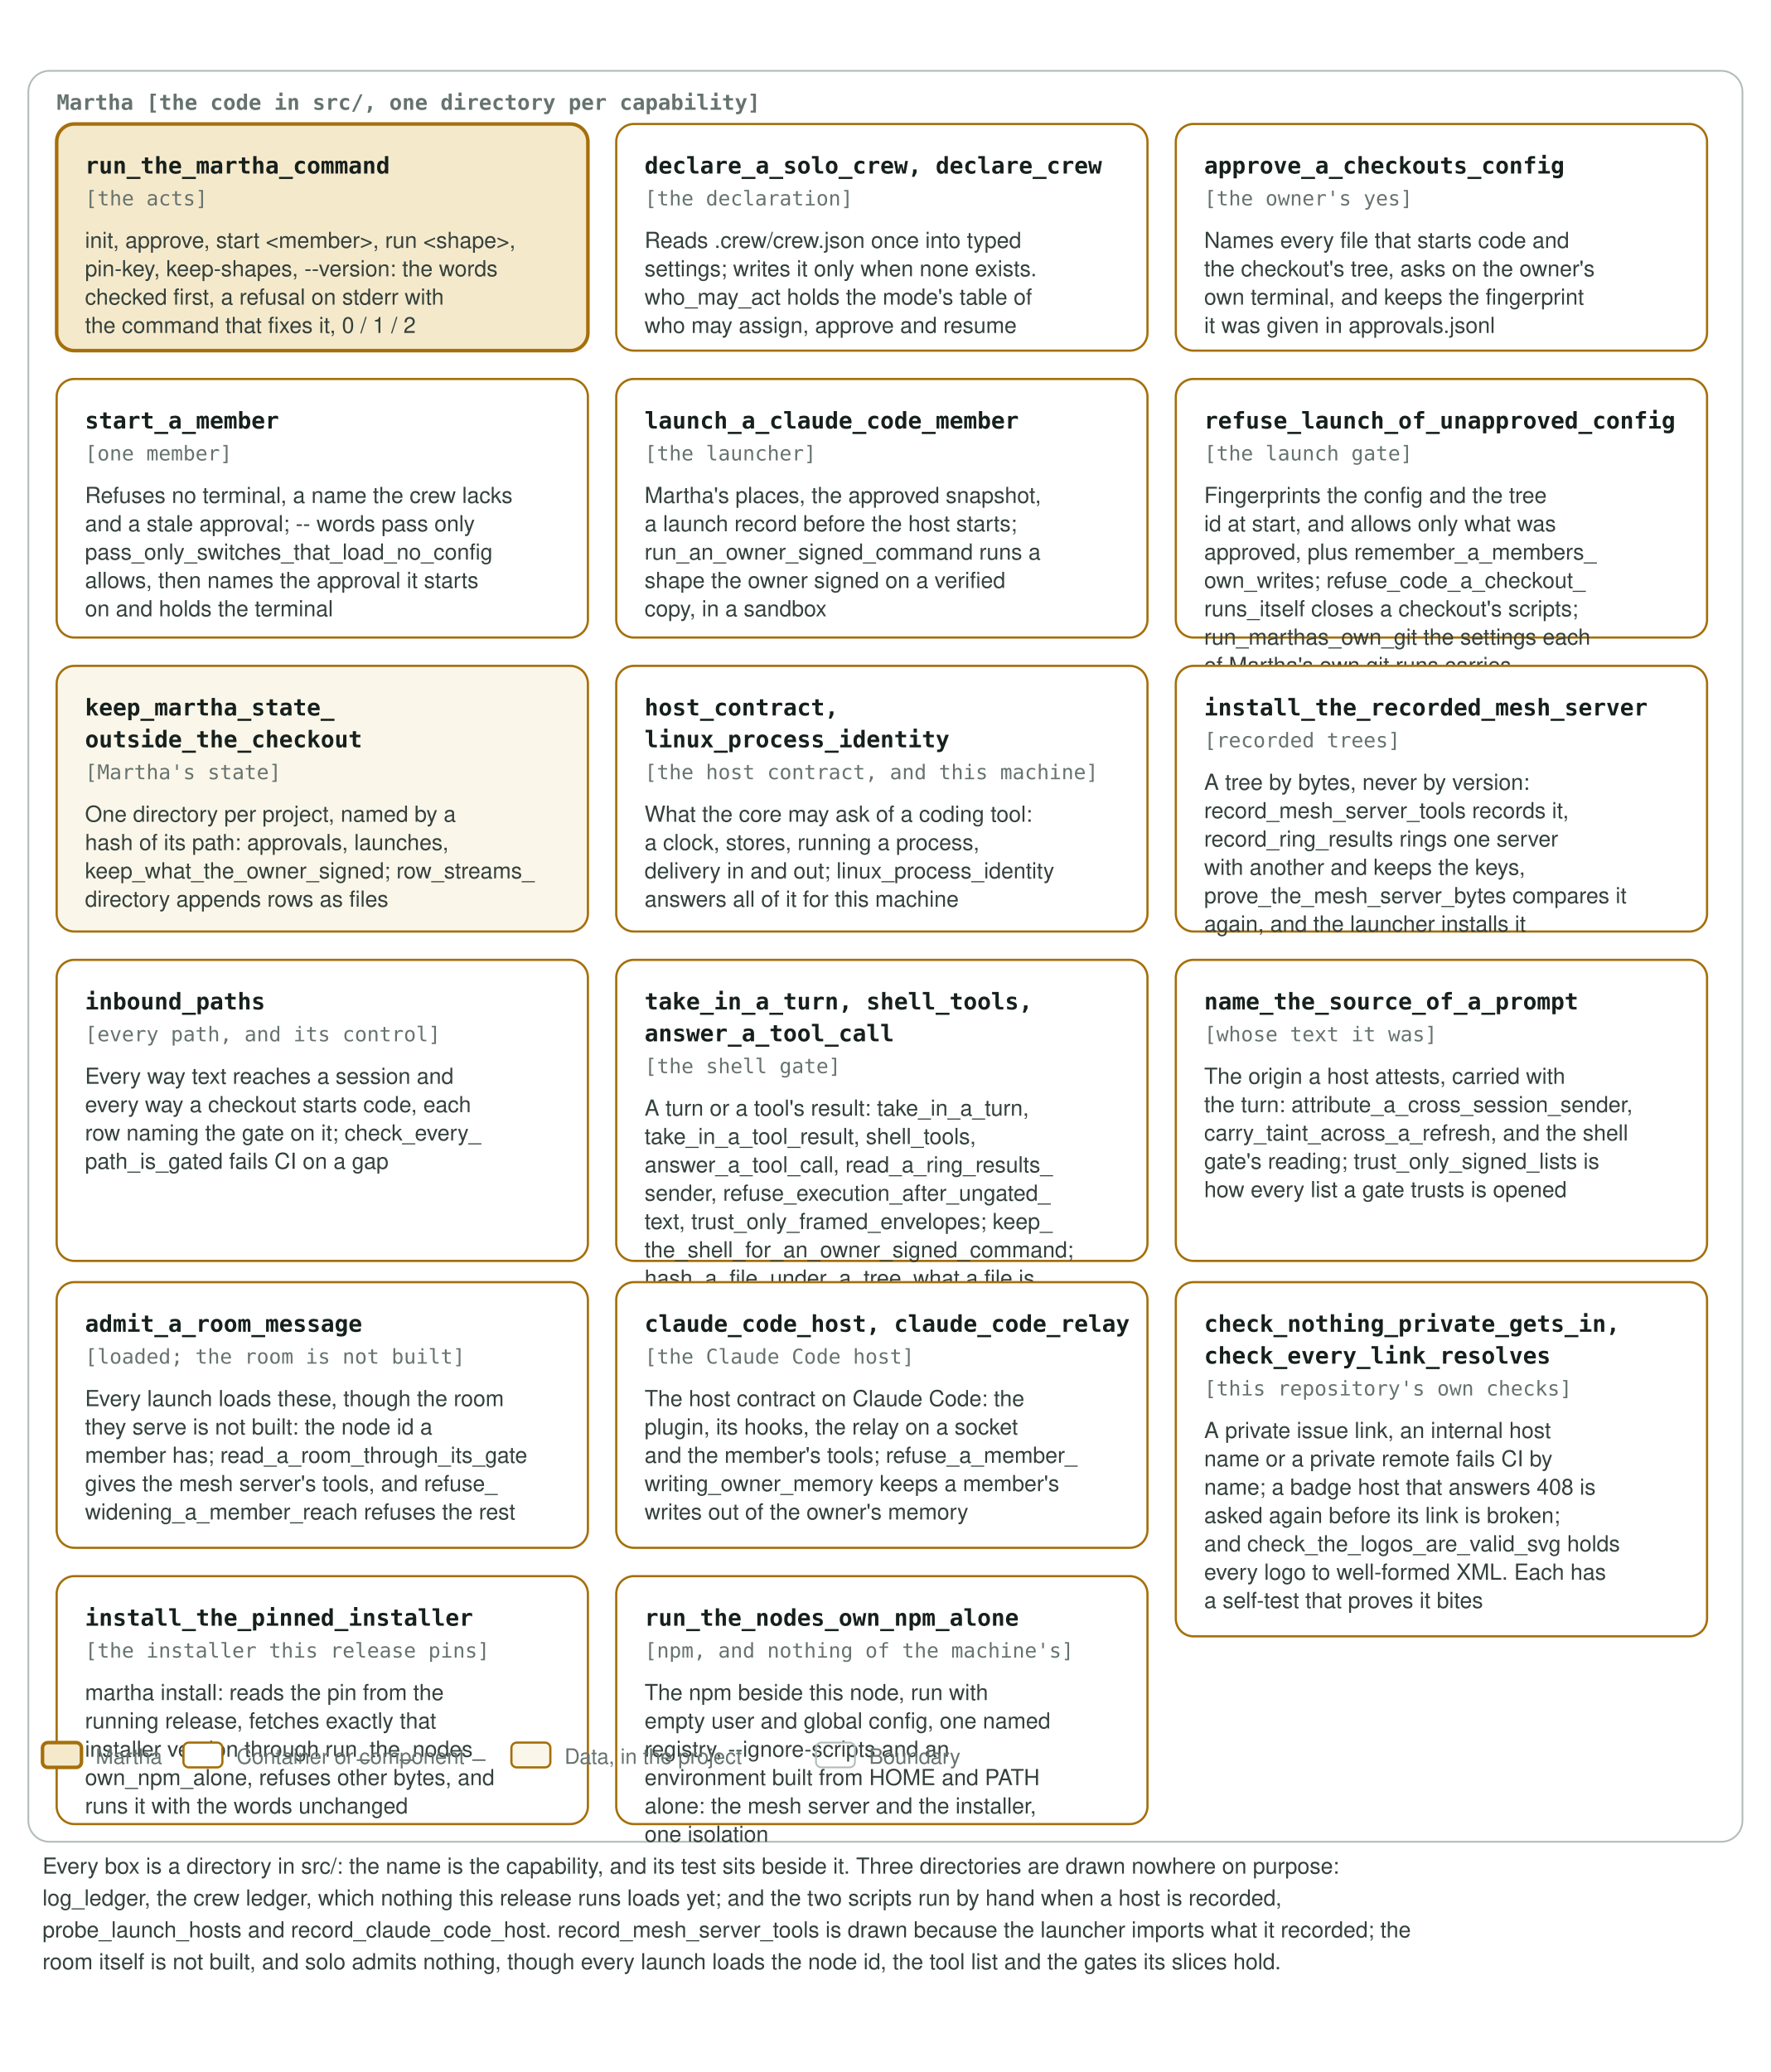
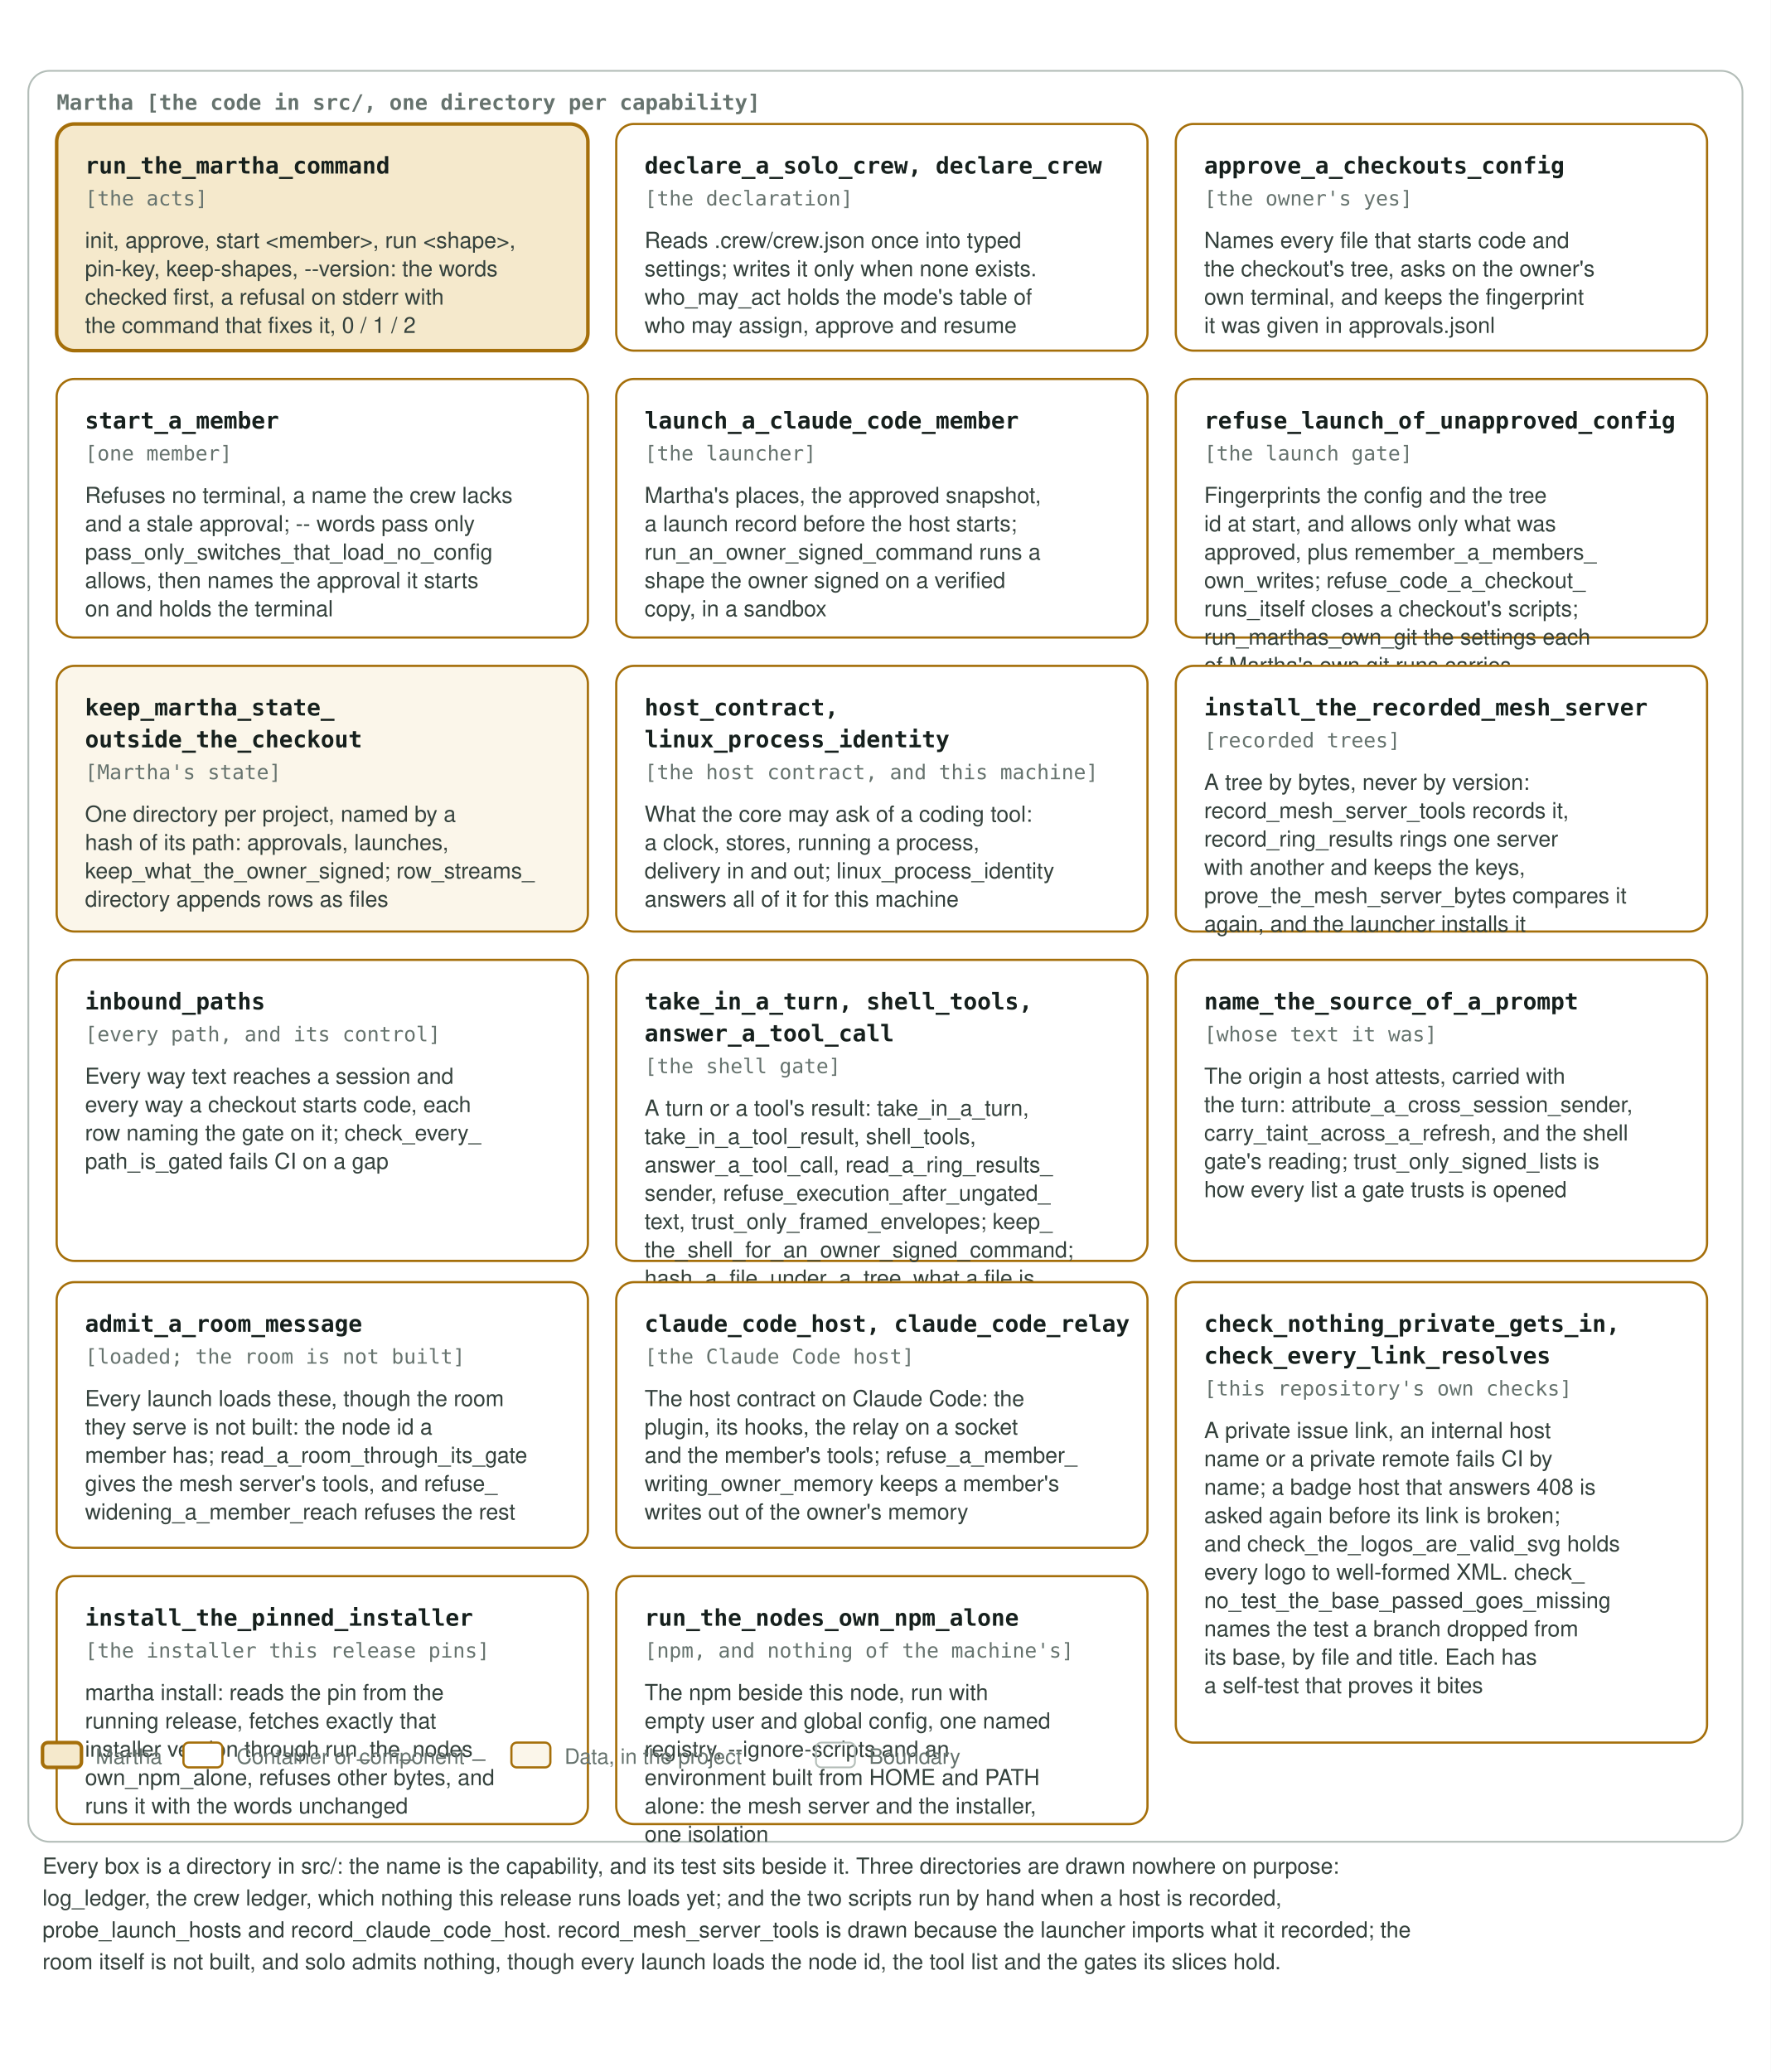
<svg xmlns="http://www.w3.org/2000/svg" viewBox="0 0 1000 1170" role="img" aria-label="Martha components">
  <style>
.t-name { font-family: "Atkinson Hyperlegible", "Segoe UI", system-ui, -apple-system, Helvetica, Arial, sans-serif; font-size: 15px; font-weight: 700; }
.t-desc { font-family: "Atkinson Hyperlegible", "Segoe UI", system-ui, -apple-system, Helvetica, Arial, sans-serif; font-size: 12.5px; }
.t-rel { font-family: "Atkinson Hyperlegible", "Segoe UI", system-ui, -apple-system, Helvetica, Arial, sans-serif; font-size: 11.5px; paint-order: stroke; stroke-width: 4px; stroke-linejoin: round; }
.t-code { font-family: "JetBrains Mono", ui-monospace, Menlo, Consolas, monospace; font-size: 13px; font-weight: 600; }
.t-type { font-family: "JetBrains Mono", ui-monospace, Menlo, Consolas, monospace; font-size: 11.5px; }
.t-bound { font-family: "JetBrains Mono", ui-monospace, Menlo, Consolas, monospace; font-size: 12px; font-weight: 600; }
.t-leg { font-family: "Atkinson Hyperlegible", "Segoe UI", system-ui, -apple-system, Helvetica, Arial, sans-serif; font-size: 12px; }
.edge { fill: none; stroke-width: 1.25; }
.edge-team { fill: none; stroke-width: 1.25; stroke-dasharray: 5 4; }
.bg { fill: #FFFFFF; }
.b-sys { fill: #F5E9CC; stroke: #A56F0A; stroke-width: 2; }
.b-per { fill: #E3EBF2; stroke: #3B5B7A; stroke-width: 1.25; }
.b-mac { fill: #E6E4EE; stroke: #5E5A78; stroke-width: 1.25; stroke-dasharray: 5 4; }
.b-ext { fill: #ECEFED; stroke: #8A9791; stroke-width: 1.25; }
.b-cmp { fill: #FFFFFF; stroke: #A56F0A; stroke-width: 1.25; }
.b-dat { fill: #FBF6EA; stroke: #A56F0A; stroke-width: 1.25; }
.b-team { fill: #FFFFFF; stroke: #5E5A78; stroke-width: 1.25; stroke-dasharray: 5 4; }
.b-later { fill: #F3F4F3; stroke: #8A9791; stroke-width: 1.25; stroke-dasharray: 5 4; }
.bound { fill: none; stroke: #B3BDB8; stroke-width: 1; }
.head { fill: #3B5B7A; }
.t-name, .t-code { fill: #16201D; }
.t-type, .t-bound, .t-leg { fill: #66736E; }
.t-desc { fill: #34413C; }
.t-rel { fill: #66736E; stroke: #FFFFFF; }
.edge, .edge-team { stroke: #8A9791; }
.arrowhead { fill: #8A9791; }
@media (prefers-color-scheme: dark) {
.bg { fill: #171F1C; }
.b-sys { fill: #3A2E13; stroke: #E3AA3C; }
.b-per { fill: #1D2A36; stroke: #8EB4D8; }
.b-mac { fill: #26243A; stroke: #A9A4C8; }
.b-ext { fill: #1C2421; stroke: #7D8B85; }
.b-cmp { fill: #171F1C; stroke: #E3AA3C; }
.b-dat { fill: #2A2414; stroke: #E3AA3C; }
.b-team { fill: #171F1C; stroke: #A9A4C8; }
.b-later { fill: #1C2421; stroke: #7D8B85; }
.bound { stroke: #4A5752; }
.head { fill: #8EB4D8; }
.t-name, .t-code { fill: #E6ECE9; }
.t-type, .t-bound, .t-leg { fill: #93A09A; }
.t-desc { fill: #C3CDC8; }
.t-rel { fill: #93A09A; stroke: #171F1C; }
.edge, .edge-team { stroke: #7D8B85; }
.arrowhead { fill: #7D8B85; }
}
</style>
  <defs>
    <marker id="a" viewBox="0 0 10 10" refX="9" refY="5" markerWidth="7" markerHeight="7" orient="auto-start-reverse">
      <path class="arrowhead" d="M0 0L10 5L0 10z" />
    </marker>
  </defs>
  <rect class="bg" x="0" y="0" width="1000" height="1170" />
  <rect class="bound" x="16" y="40" width="968" height="1000" rx="12" />
  <text class="t-bound" x="32" y="62">Martha [the code in src/, one directory per capability]</text>
  <rect class="b-sys" x="32" y="70" width="300" height="128" rx="10" />
  <text class="t-code" x="48" y="98">run_the_martha_command</text>
  <text class="t-type" x="48" y="116">[the acts]</text>
  <text class="t-desc" x="48" y="140">init, approve, start &lt;member&gt;, run &lt;shape&gt;,</text>
  <text class="t-desc" x="48" y="156">pin-key, keep-shapes, --version: the words</text>
  <text class="t-desc" x="48" y="172">checked first, a refusal on stderr with</text>
  <text class="t-desc" x="48" y="188">the command that fixes it, 0 / 1 / 2</text>
  <rect class="b-cmp" x="348" y="70" width="300" height="128" rx="10" />
  <text class="t-code" x="364" y="98">declare_a_solo_crew, declare_crew</text>
  <text class="t-type" x="364" y="116">[the declaration]</text>
  <text class="t-desc" x="364" y="140">Reads .crew/crew.json once into typed</text>
  <text class="t-desc" x="364" y="156">settings; writes it only when none exists.</text>
  <text class="t-desc" x="364" y="172">who_may_act holds the mode's table of</text>
  <text class="t-desc" x="364" y="188">who may assign, approve and resume</text>
  <rect class="b-cmp" x="664" y="70" width="300" height="128" rx="10" />
  <text class="t-code" x="680" y="98">approve_a_checkouts_config</text>
  <text class="t-type" x="680" y="116">[the owner's yes]</text>
  <text class="t-desc" x="680" y="140">Names every file that starts code and</text>
  <text class="t-desc" x="680" y="156">the checkout's tree, asks on the owner's</text>
  <text class="t-desc" x="680" y="172">own terminal, and keeps the fingerprint</text>
  <text class="t-desc" x="680" y="188">it was given in approvals.jsonl</text>
  <rect class="b-cmp" x="32" y="214" width="300" height="146" rx="10" />
  <text class="t-code" x="48" y="242">start_a_member</text>
  <text class="t-type" x="48" y="260">[one member]</text>
  <text class="t-desc" x="48" y="284">Refuses no terminal, a name the crew lacks</text>
  <text class="t-desc" x="48" y="300">and a stale approval; -- words pass only</text>
  <text class="t-desc" x="48" y="316">pass_only_switches_that_load_no_config</text>
  <text class="t-desc" x="48" y="332">allows, then names the approval it starts</text>
  <text class="t-desc" x="48" y="348">on and holds the terminal</text>
  <rect class="b-cmp" x="348" y="214" width="300" height="146" rx="10" />
  <text class="t-code" x="364" y="242">launch_a_claude_code_member</text>
  <text class="t-type" x="364" y="260">[the launcher]</text>
  <text class="t-desc" x="364" y="284">Martha's places, the approved snapshot,</text>
  <text class="t-desc" x="364" y="300">a launch record before the host starts;</text>
  <text class="t-desc" x="364" y="316">run_an_owner_signed_command runs a</text>
  <text class="t-desc" x="364" y="332">shape the owner signed on a verified</text>
  <text class="t-desc" x="364" y="348">copy, in a sandbox</text>
  <rect class="b-cmp" x="664" y="214" width="300" height="146" rx="10" />
  <text class="t-code" x="680" y="242">refuse_launch_of_unapproved_config</text>
  <text class="t-type" x="680" y="260">[the launch gate]</text>
  <text class="t-desc" x="680" y="284">Fingerprints the config and the tree</text>
  <text class="t-desc" x="680" y="300">id at start, and allows only what was</text>
  <text class="t-desc" x="680" y="316">approved, plus remember_a_members_</text>
  <text class="t-desc" x="680" y="332">own_writes; refuse_code_a_checkout_</text>
  <text class="t-desc" x="680" y="348">runs_itself closes a checkout's scripts;</text>
  <text class="t-desc" x="680" y="364">run_marthas_own_git the settings each</text>
  <text class="t-desc" x="680" y="380">of Martha's own git runs carries</text>
  <rect class="b-dat" x="32" y="376" width="300" height="150" rx="10" />
  <text class="t-code" x="48" y="404">keep_martha_state_</text>
  <text class="t-code" x="48" y="422">outside_the_checkout</text>
  <text class="t-type" x="48" y="440">[Martha's state]</text>
  <text class="t-desc" x="48" y="464">One directory per project, named by a</text>
  <text class="t-desc" x="48" y="480">hash of its path: approvals, launches,</text>
  <text class="t-desc" x="48" y="496">keep_what_the_owner_signed; row_streams_</text>
  <text class="t-desc" x="48" y="512">directory appends rows as files</text>
  <rect class="b-cmp" x="348" y="376" width="300" height="150" rx="10" />
  <text class="t-code" x="364" y="404">host_contract,</text>
  <text class="t-code" x="364" y="422">linux_process_identity</text>
  <text class="t-type" x="364" y="440">[the host contract, and this machine]</text>
  <text class="t-desc" x="364" y="464">What the core may ask of a coding tool:</text>
  <text class="t-desc" x="364" y="480">a clock, stores, running a process,</text>
  <text class="t-desc" x="364" y="496">delivery in and out; linux_process_identity</text>
  <text class="t-desc" x="364" y="512">answers all of it for this machine</text>
  <rect class="b-cmp" x="664" y="376" width="300" height="150" rx="10" />
  <text class="t-code" x="680" y="404">install_the_recorded_mesh_server</text>
  <text class="t-type" x="680" y="422">[recorded trees]</text>
  <text class="t-desc" x="680" y="446">A tree by bytes, never by version:</text>
  <text class="t-desc" x="680" y="462">record_mesh_server_tools records it,</text>
  <text class="t-desc" x="680" y="478">record_ring_results rings one server</text>
  <text class="t-desc" x="680" y="494">with another and keeps the keys,</text>
  <text class="t-desc" x="680" y="510">prove_the_mesh_server_bytes compares it</text>
  <text class="t-desc" x="680" y="526">again, and the launcher installs it</text>
  <rect class="b-cmp" x="32" y="542" width="300" height="170" rx="10" />
  <text class="t-code" x="48" y="570">inbound_paths</text>
  <text class="t-type" x="48" y="588">[every path, and its control]</text>
  <text class="t-desc" x="48" y="612">Every way text reaches a session and</text>
  <text class="t-desc" x="48" y="628">every way a checkout starts code, each</text>
  <text class="t-desc" x="48" y="644">row naming the gate on it; check_every_</text>
  <text class="t-desc" x="48" y="660">path_is_gated fails CI on a gap</text>
  <rect class="b-cmp" x="348" y="542" width="300" height="170" rx="10" />
  <text class="t-code" x="364" y="570">take_in_a_turn, shell_tools,</text>
  <text class="t-code" x="364" y="588">answer_a_tool_call</text>
  <text class="t-type" x="364" y="606">[the shell gate]</text>
  <text class="t-desc" x="364" y="630">A turn or a tool's result: take_in_a_turn,</text>
  <text class="t-desc" x="364" y="646">take_in_a_tool_result, shell_tools,</text>
  <text class="t-desc" x="364" y="662">answer_a_tool_call, read_a_ring_results_</text>
  <text class="t-desc" x="364" y="678">sender, refuse_execution_after_ungated_</text>
  <text class="t-desc" x="364" y="694">text, trust_only_framed_envelopes; keep_</text>
  <text class="t-desc" x="364" y="710">the_shell_for_an_owner_signed_command;</text>
  <text class="t-desc" x="364" y="726">hash_a_file_under_a_tree, what a file is</text>
  <rect class="b-cmp" x="664" y="542" width="300" height="170" rx="10" />
  <text class="t-code" x="680" y="570">name_the_source_of_a_prompt</text>
  <text class="t-type" x="680" y="588">[whose text it was]</text>
  <text class="t-desc" x="680" y="612">The origin a host attests, carried with</text>
  <text class="t-desc" x="680" y="628">the turn: attribute_a_cross_session_sender,</text>
  <text class="t-desc" x="680" y="644">carry_taint_across_a_refresh, and the shell</text>
  <text class="t-desc" x="680" y="660">gate's reading; trust_only_signed_lists is</text>
  <text class="t-desc" x="680" y="676">how every list a gate trusts is opened</text>
  <rect class="b-cmp" x="32" y="890" width="300" height="140" rx="10" />
  <text class="t-code" x="48" y="918">install_the_pinned_installer</text>
  <text class="t-type" x="48" y="936">[the installer this release pins]</text>
  <text class="t-desc" x="48" y="960">martha install: reads the pin from the</text>
  <text class="t-desc" x="48" y="976">running release, fetches exactly that</text>
  <text class="t-desc" x="48" y="992">installer version through run_the_nodes_</text>
  <text class="t-desc" x="48" y="1008">own_npm_alone, refuses other bytes, and</text>
  <text class="t-desc" x="48" y="1024">runs it with the words unchanged</text>
  <rect class="b-cmp" x="348" y="890" width="300" height="140" rx="10" />
  <text class="t-code" x="364" y="918">run_the_nodes_own_npm_alone</text>
  <text class="t-type" x="364" y="936">[npm, and nothing of the machine's]</text>
  <text class="t-desc" x="364" y="960">The npm beside this node, run with</text>
  <text class="t-desc" x="364" y="976">empty user and global config, one named</text>
  <text class="t-desc" x="364" y="992">registry, --ignore-scripts and an</text>
  <text class="t-desc" x="364" y="1008">environment built from HOME and PATH</text>
  <text class="t-desc" x="364" y="1024">alone: the mesh server and the installer,</text>
  <text class="t-desc" x="364" y="1040">one isolation</text>
  <rect class="b-cmp" x="32" y="724" width="300" height="150" rx="10" />
  <text class="t-code" x="48" y="752">admit_a_room_message</text>
  <text class="t-type" x="48" y="770">[loaded; the room is not built]</text>
  <text class="t-desc" x="48" y="794">Every launch loads these, though the room</text>
  <text class="t-desc" x="48" y="810">they serve is not built: the node id a</text>
  <text class="t-desc" x="48" y="826">member has; read_a_room_through_its_gate</text>
  <text class="t-desc" x="48" y="842">gives the mesh server's tools, and refuse_</text>
  <text class="t-desc" x="48" y="858">widening_a_member_reach refuses the rest</text>
  <rect class="b-cmp" x="348" y="724" width="300" height="150" rx="10" />
  <text class="t-code" x="364" y="752">claude_code_host, claude_code_relay</text>
  <text class="t-type" x="364" y="770">[the Claude Code host]</text>
  <text class="t-desc" x="364" y="794">The host contract on Claude Code: the</text>
  <text class="t-desc" x="364" y="810">plugin, its hooks, the relay on a socket</text>
  <text class="t-desc" x="364" y="826">and the member's tools; refuse_a_member_</text>
  <text class="t-desc" x="364" y="842">writing_owner_memory keeps a member's</text>
  <text class="t-desc" x="364" y="858">writes out of the owner's memory</text>
-   <rect class="b-cmp" x="664" y="724" width="300" height="200" rx="10" />
+   <rect class="b-cmp" x="664" y="724" width="300" height="260" rx="10" />
  <text class="t-code" x="680" y="752">check_nothing_private_gets_in,</text>
  <text class="t-code" x="680" y="770">check_every_link_resolves</text>
  <text class="t-type" x="680" y="788">[this repository's own checks]</text>
  <text class="t-desc" x="680" y="812">A private issue link, an internal host</text>
  <text class="t-desc" x="680" y="828">name or a private remote fails CI by</text>
  <text class="t-desc" x="680" y="844">name; a badge host that answers 408 is</text>
  <text class="t-desc" x="680" y="860">asked again before its link is broken;</text>
  <text class="t-desc" x="680" y="876">and check_the_logos_are_valid_svg holds</text>
-   <text class="t-desc" x="680" y="892">every logo to well-formed XML. Each has</text>
-   <text class="t-desc" x="680" y="908">a self-test that proves it bites</text>
+   <text class="t-desc" x="680" y="892">every logo to well-formed XML. check_</text>
+   <text class="t-desc" x="680" y="908">no_test_the_base_passed_goes_missing</text>
+   <text class="t-desc" x="680" y="924">names the test a branch dropped from</text>
+   <text class="t-desc" x="680" y="940">its base, by file and title. Each has</text>
+   <text class="t-desc" x="680" y="956">a self-test that proves it bites</text>
  <text class="t-desc" x="24" y="1058">Every box is a directory in src/: the name is the capability, and its test sits beside it. Three directories are drawn nowhere on purpose:</text>
  <text class="t-desc" x="24" y="1076">log_ledger, the crew ledger, which nothing this release runs loads yet; and the two scripts run by hand when a host is recorded,</text>
  <text class="t-desc" x="24" y="1094">probe_launch_hosts and record_claude_code_host. record_mesh_server_tools is drawn because the launcher imports what it recorded; the</text>
  <text class="t-desc" x="24" y="1112">room itself is not built, and solo admits nothing, though every launch loads the node id, the tool list and the gates its slices hold.</text>
  <rect class="b-sys" x="24" y="984" width="22" height="14" rx="3" />
  <text class="t-leg" x="54" y="996">Martha</text>
  <rect class="b-cmp" x="103.6" y="984" width="22" height="14" rx="3" />
  <text class="t-leg" x="133.6" y="996">Container or component</text>
  <rect class="b-dat" x="288.8" y="984" width="22" height="14" rx="3" />
  <text class="t-leg" x="318.8" y="996">Data, in the project</text>
  <rect class="bound" x="460.8" y="984" width="22" height="14" rx="3" />
  <text class="t-leg" x="490.8" y="996">Boundary</text>
</svg>
